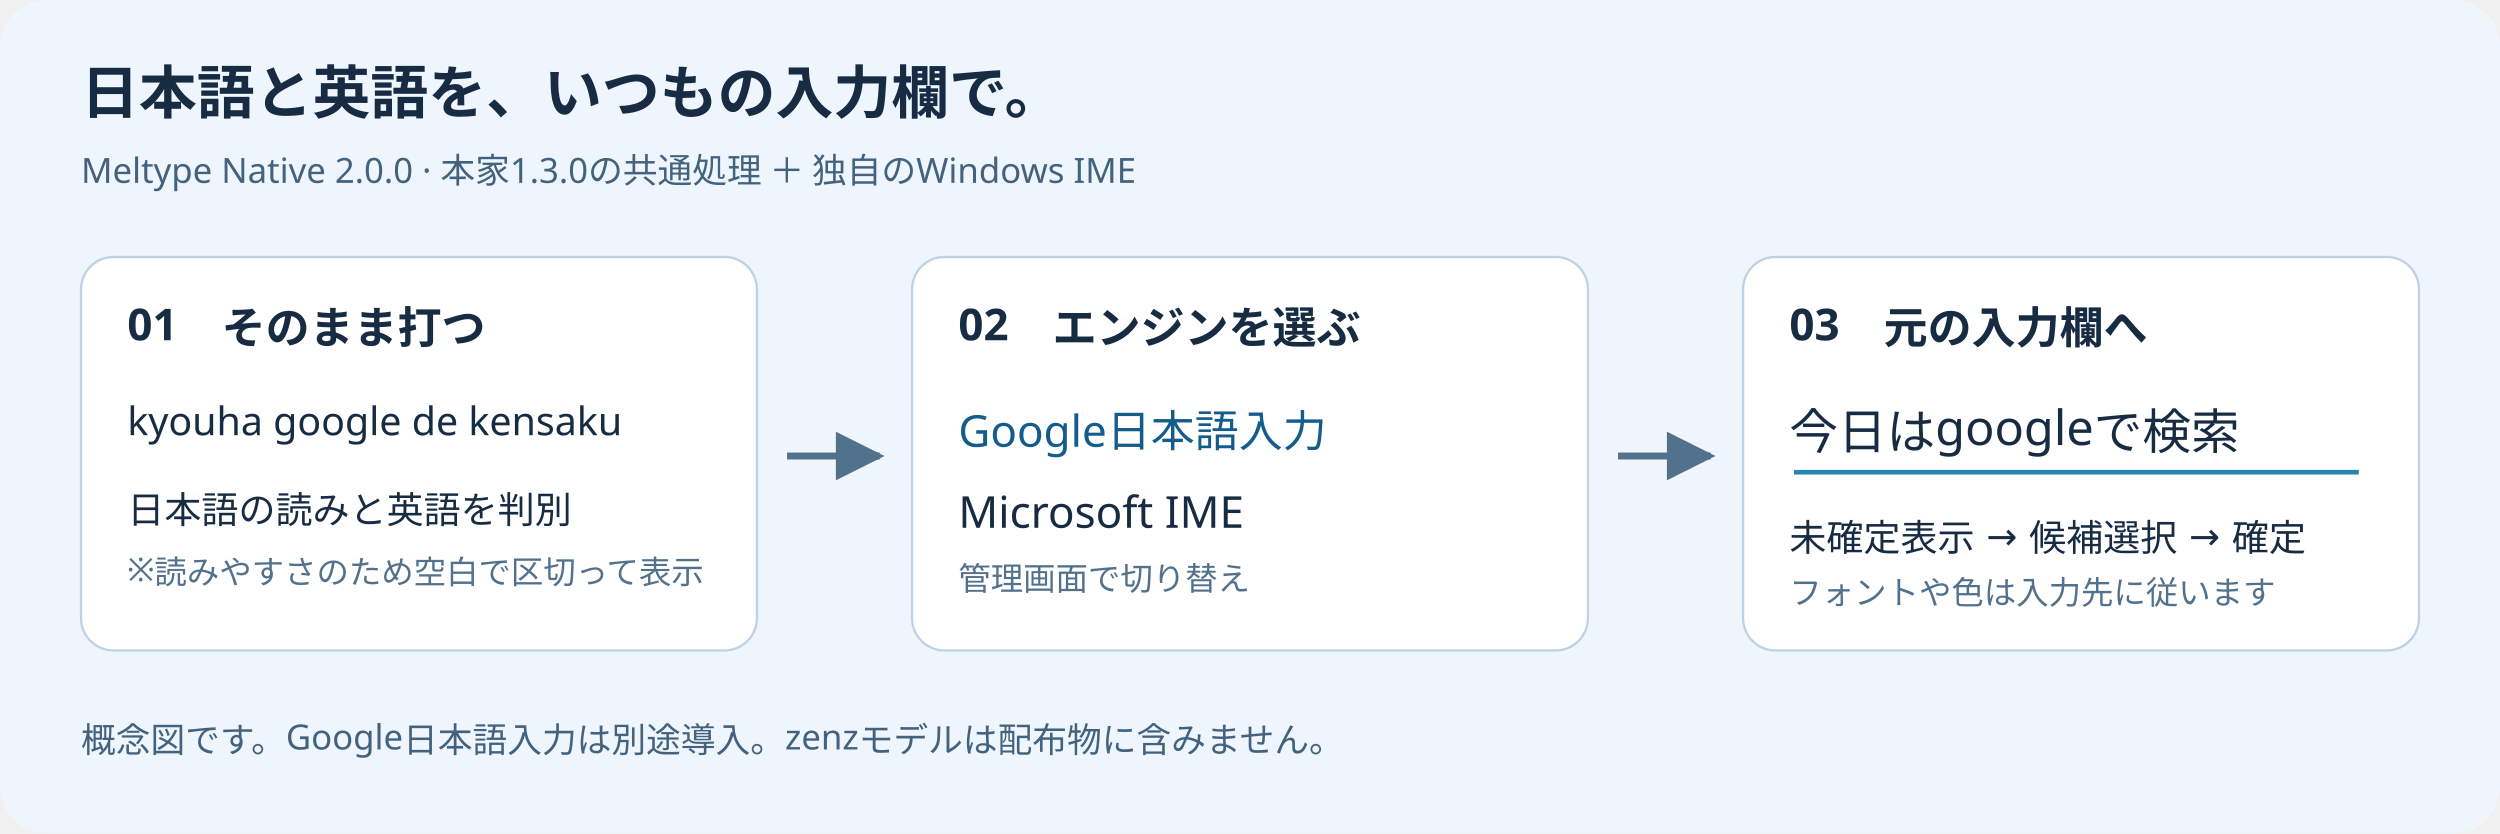
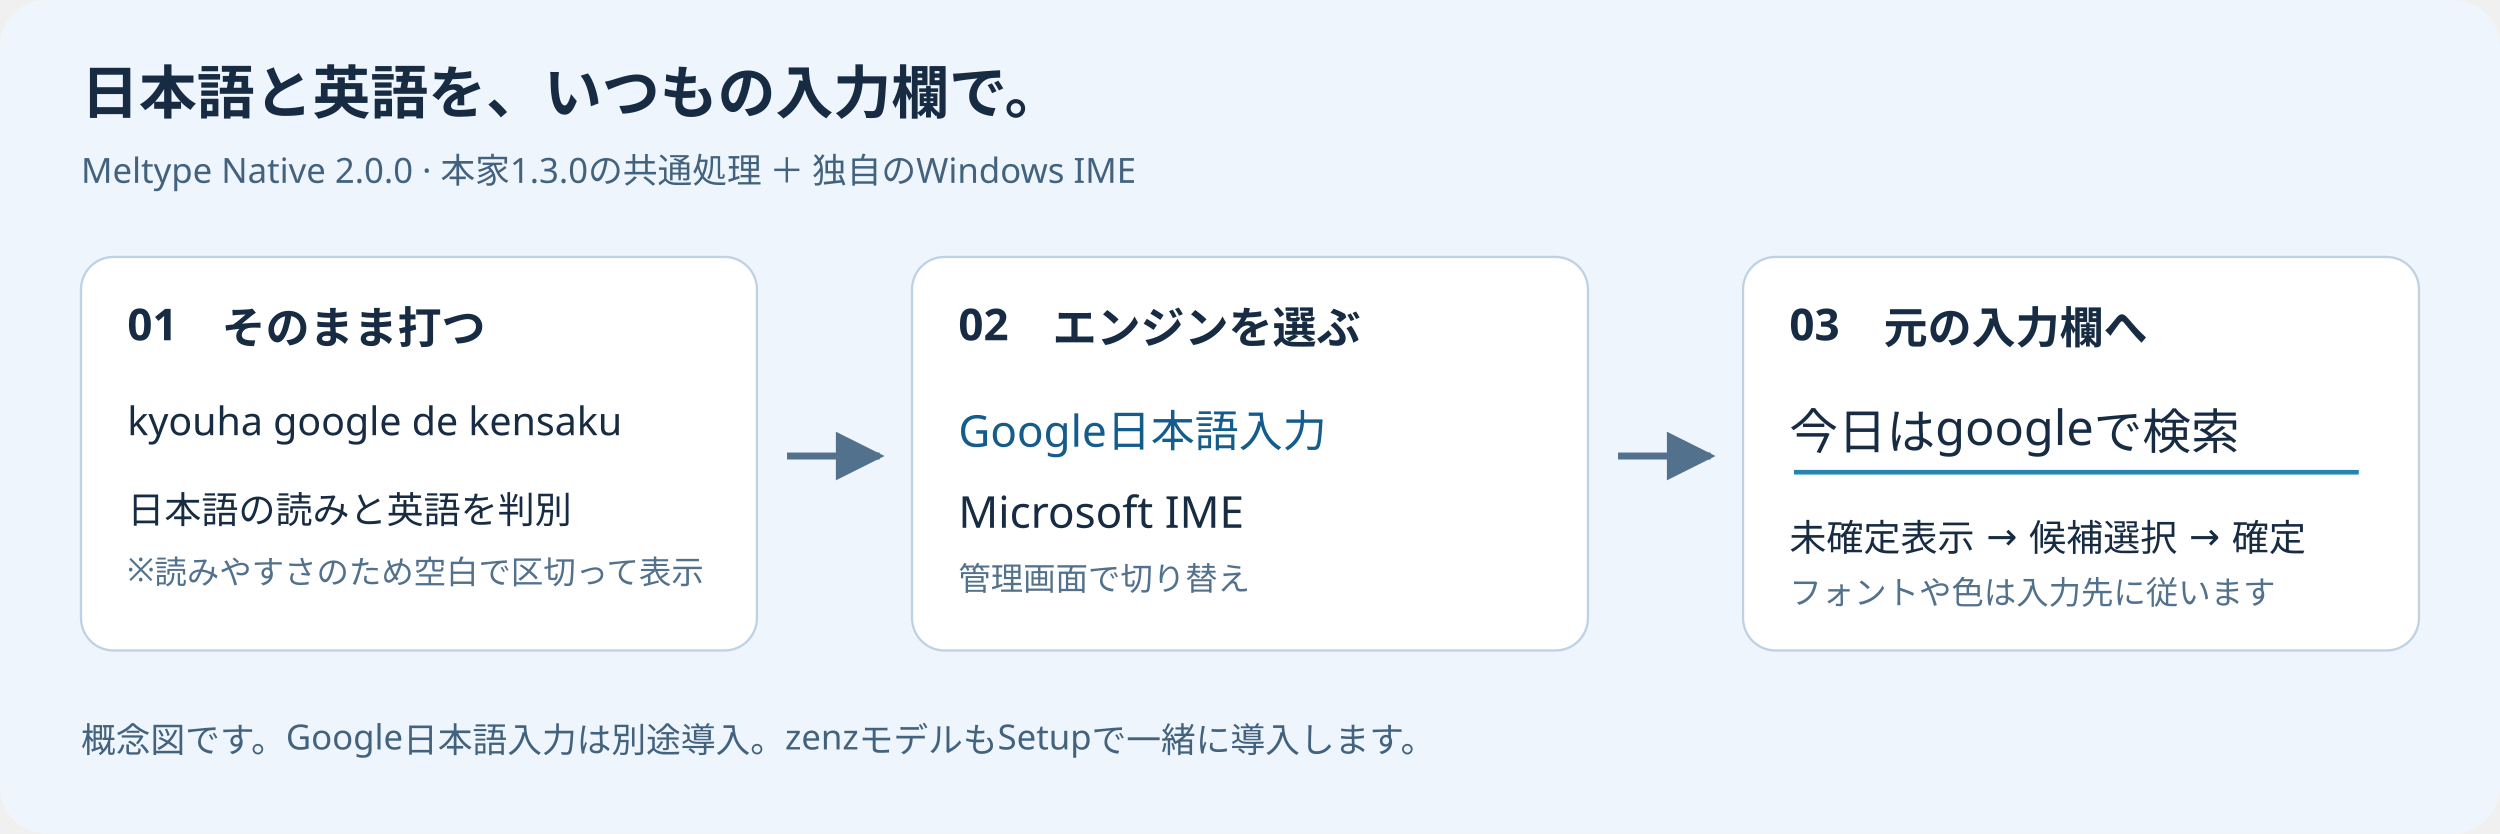
<svg xmlns="http://www.w3.org/2000/svg" width="1080" height="360" viewBox="0 0 1080 360" role="img" aria-labelledby="title desc">
  <defs>
    <marker id="arrow" viewBox="0 0 10 10" refX="9" refY="5" markerWidth="7" markerHeight="7" orient="auto-start-reverse">
      <path d="M0 0L10 5L0 10" fill="#52718c" />
    </marker>
  </defs>
  <rect width="1080" height="360" rx="20" fill="#eef5fc" />
  <g font-family="Yu Gothic,Meiryo,sans-serif" fill="#172c43">
    <text x="35" y="49" font-size="25" font-weight="700">日本語と英語を、いつもの入力欄で。</text>
    <text x="35" y="79" font-size="15" fill="#42627e">Meltype Native 2.0.0 · 本家1.3.0の共通処理 ＋ 独自のWindows IME</text>
    <g fill="#fff" stroke="#bfd2e4">
      <rect x="35" y="111" width="292" height="170" rx="14" />
      <rect x="394" y="111" width="292" height="170" rx="14" />
      <rect x="753" y="111" width="292" height="170" rx="14" />
    </g>
    <path d="M340 197H380" stroke="#52718c" stroke-width="3" marker-end="url(#arrow)" />
    <path d="M699 197H739" stroke="#52718c" stroke-width="3" marker-end="url(#arrow)" />
    <text x="55" y="147" font-size="19" font-weight="700">01　そのまま打つ</text>
    <text x="55" y="188" font-size="17">kyouha google de kensaku</text>
    <text x="55" y="226" font-size="16">日本語の読みと英語を判別</text>
    <text x="55" y="251" font-size="14" fill="#52718c">※読みやすさのため空白で区切って表示</text>
    <text x="414" y="147" font-size="19" font-weight="700">02　エンジンを選ぶ</text>
    <text x="414" y="193" font-size="19" fill="#145c8c">Google日本語入力</text>
    <text x="414" y="228" font-size="19">Microsoft IME</text>
    <text x="414" y="255" font-size="14" fill="#52718c">管理画面で切り替え</text>
    <text x="773" y="147" font-size="19" font-weight="700">03　元の入力欄へ</text>
    <text x="773" y="194" font-size="21">今日はgoogleで検索</text>
    <path d="M775 204H1019" stroke="#2486b1" stroke-width="2" />
    <text x="773" y="238" font-size="16">未確定表示 → 候補選択 → 確定</text>
    <text x="773" y="261" font-size="14" fill="#52718c">フォントや色は入力先に従います</text>
-     <text x="35" y="325" font-size="15" fill="#42627e">概念図です。Google日本語入力は別途導入。zenzモデルは配布物に含みません。</text>
+     <text x="35" y="325" font-size="15" fill="#42627e">概念図です。Google日本語入力は別途導入。zenzモデルもSetupで一緒に導入します。</text>
  </g>
</svg>
